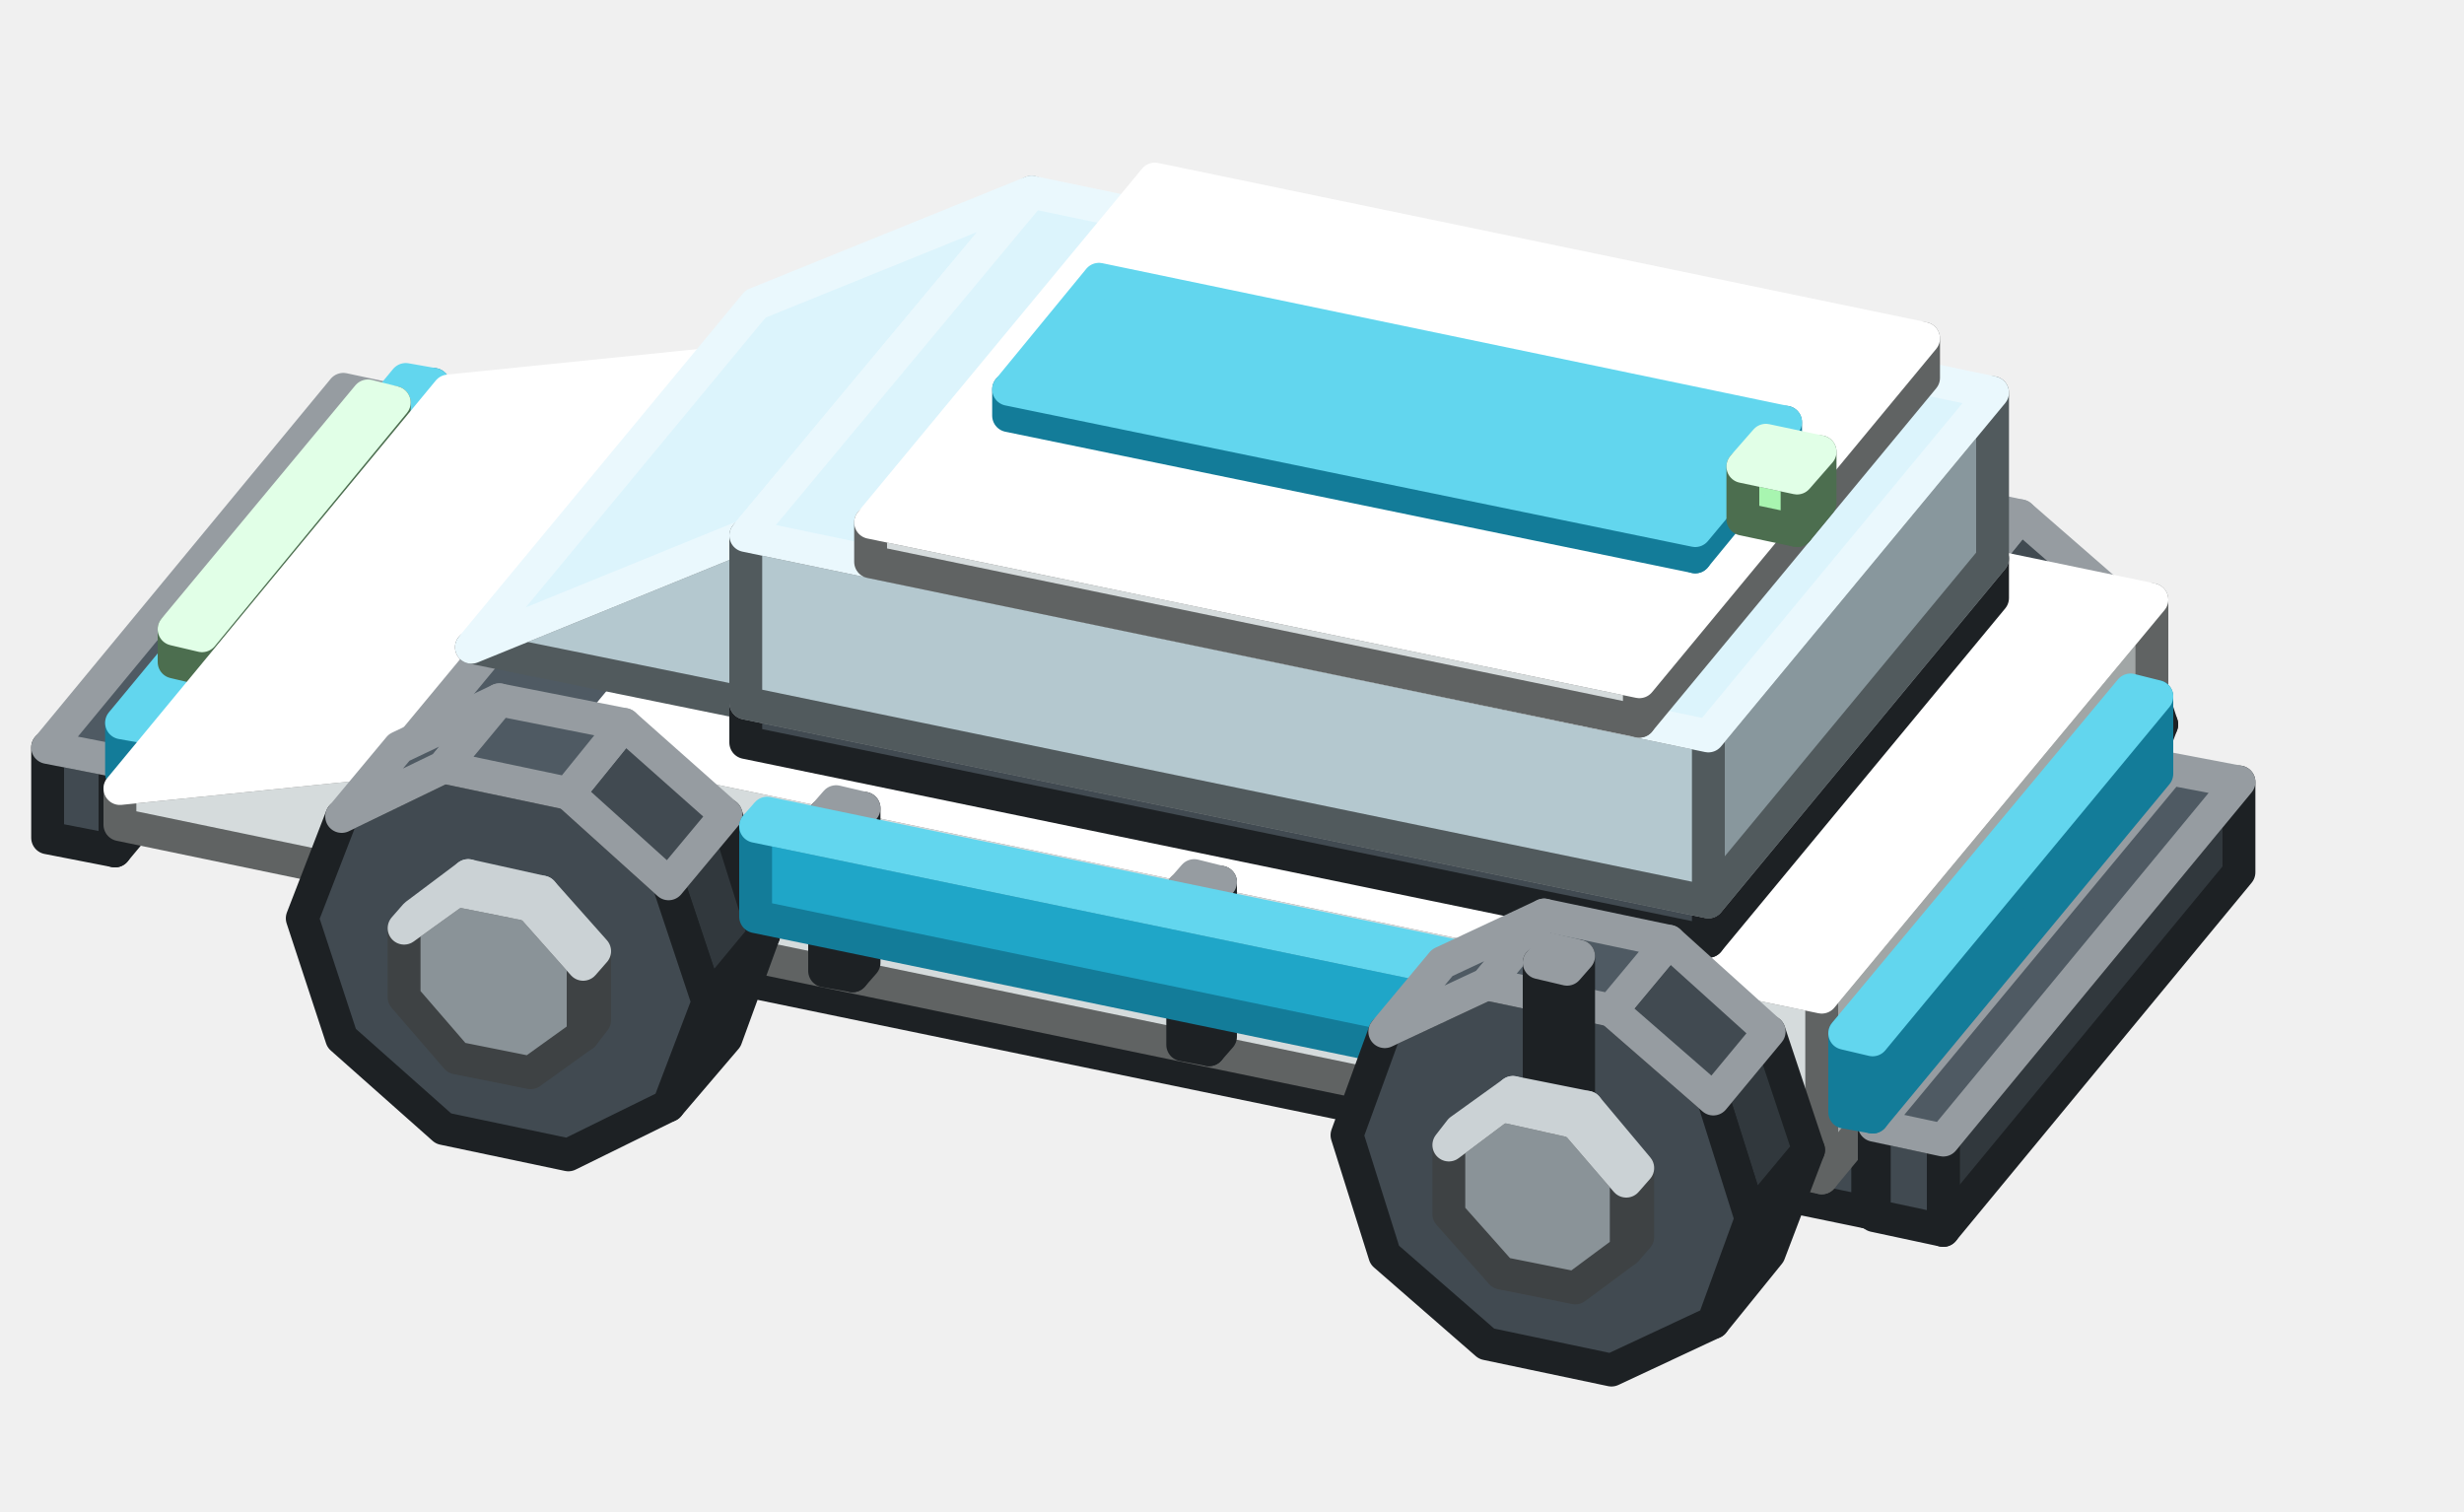
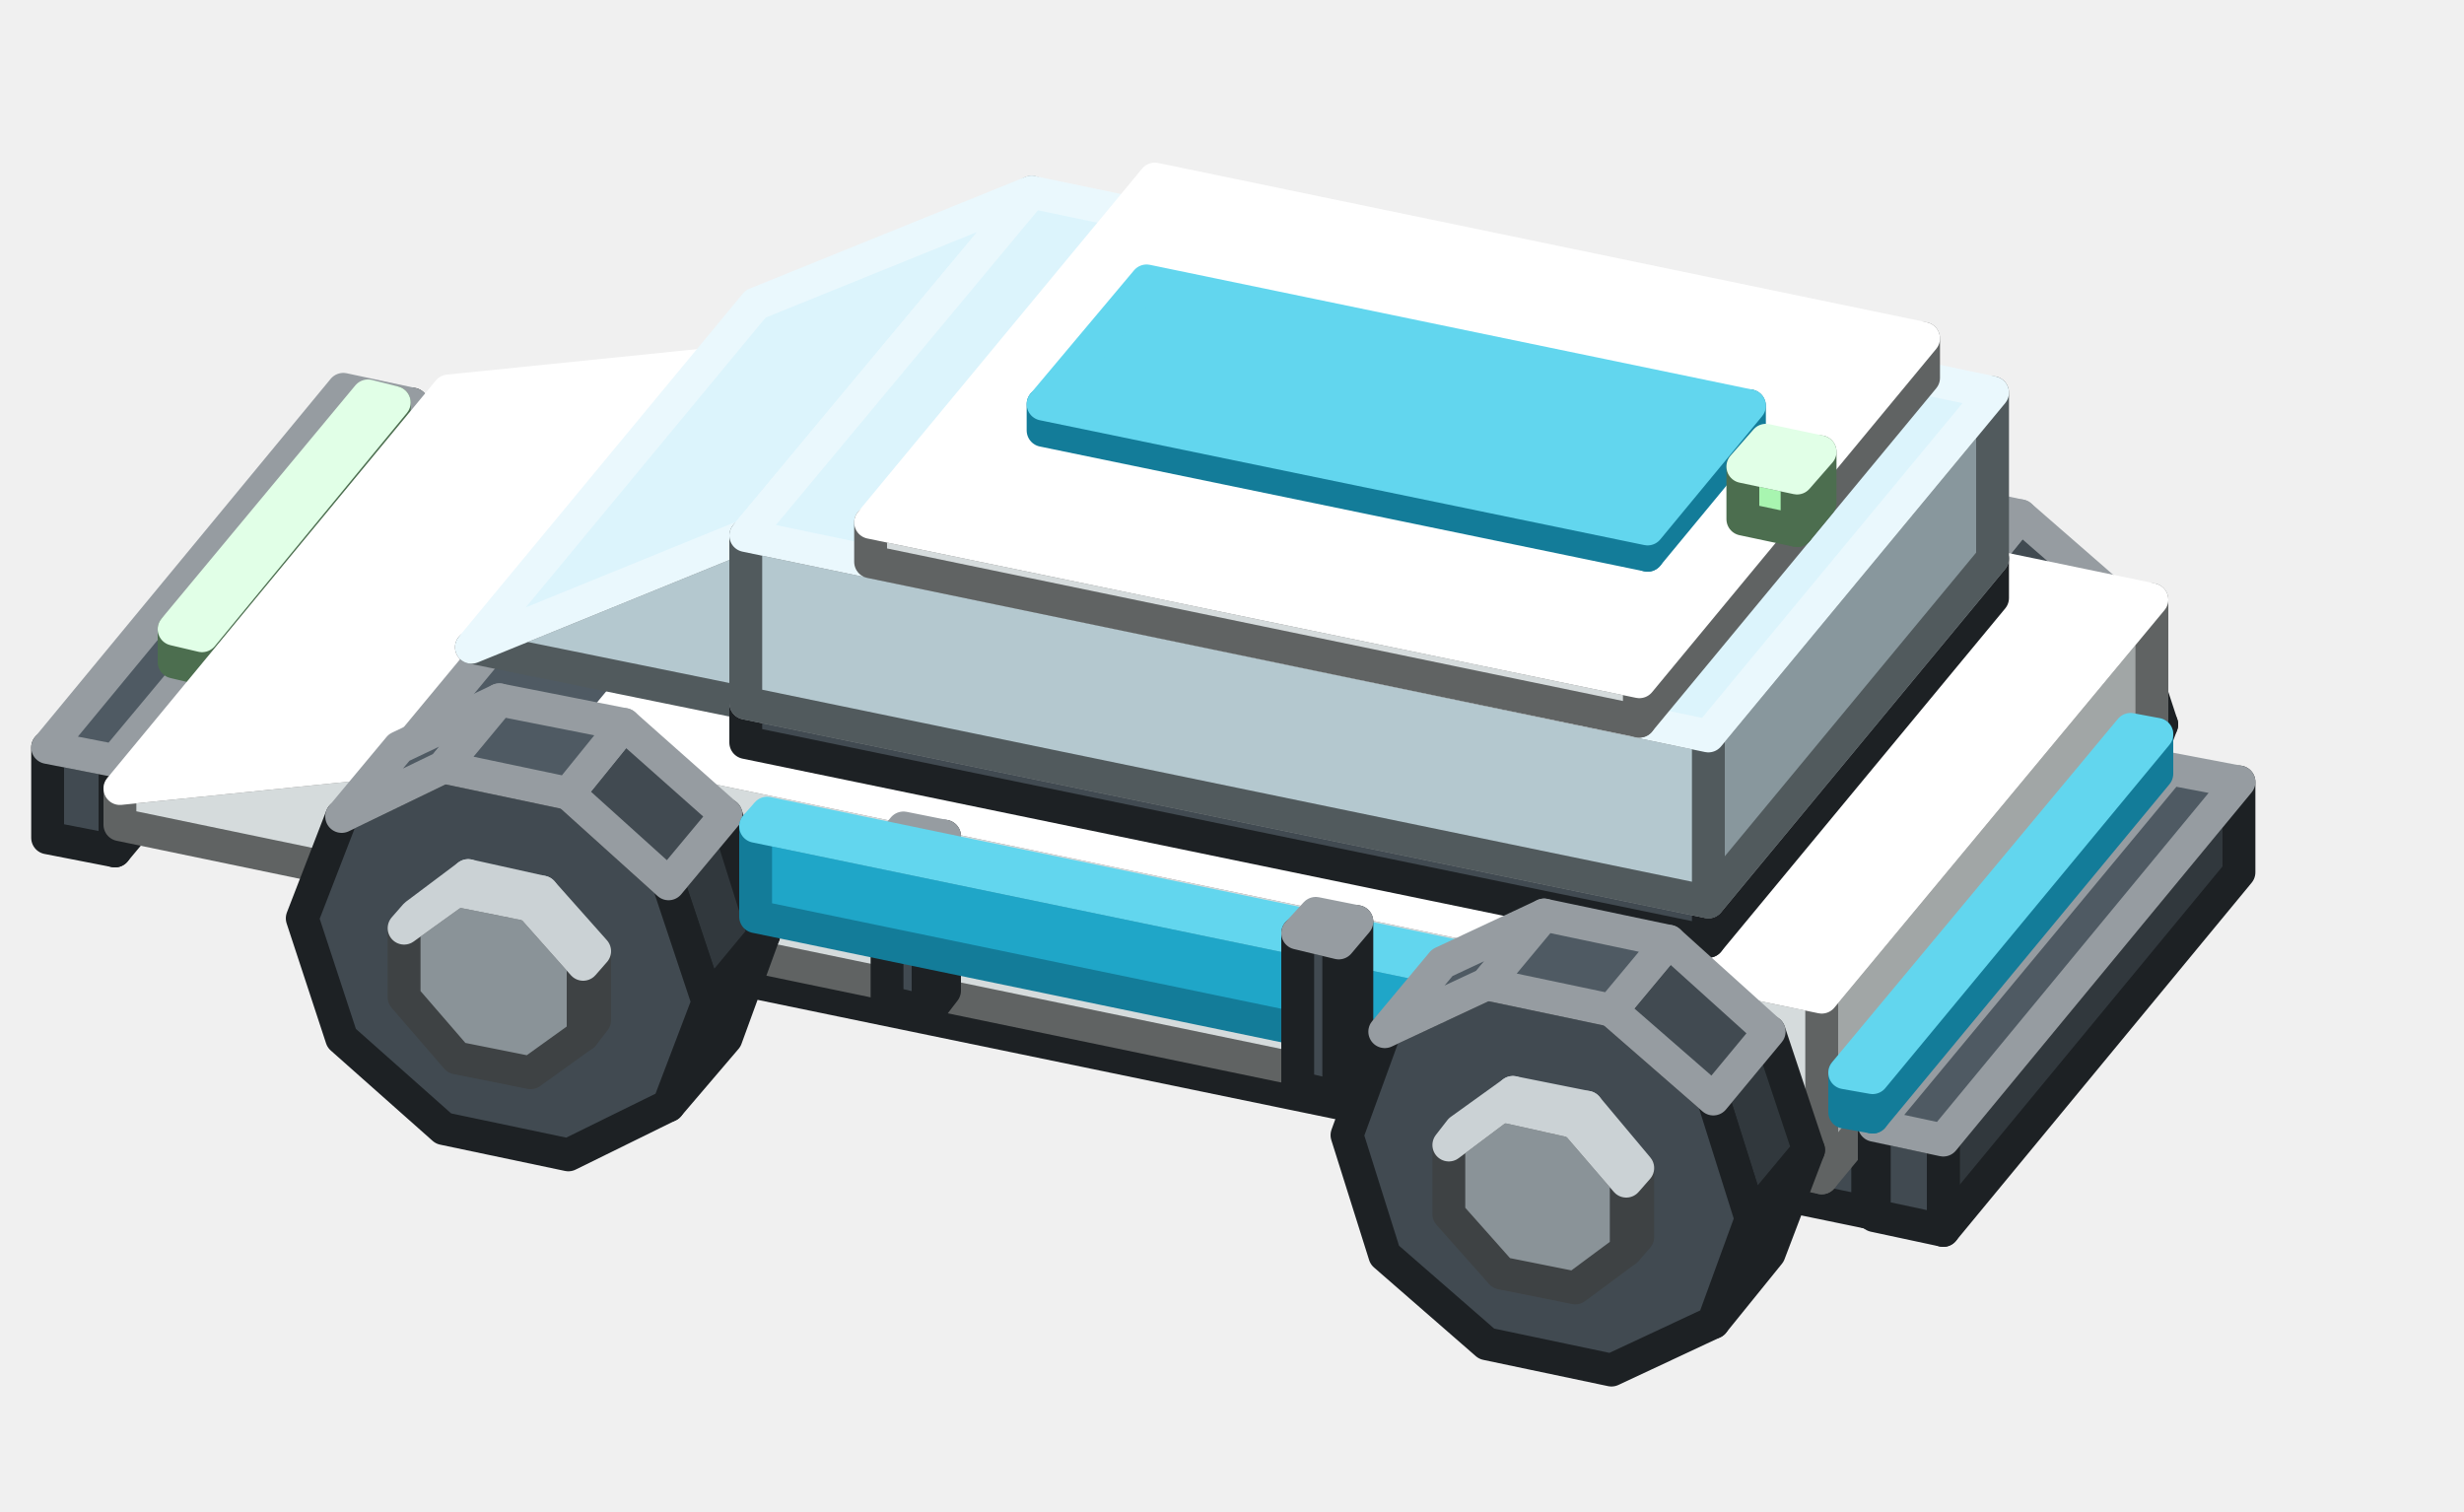
<svg xmlns="http://www.w3.org/2000/svg" width="150" height="92" viewBox="0 0 150 92">
  <g stroke-width="2" stroke-linejoin="round">
    <polygon points="61.1,32 61.1,27.8 61.8,27 61.8,31.2" fill="#686F73" stroke="#3E4244" />
    <polygon points="53.4,23.2 50.3,25.5 50.3,29.8 53.4,33.4 57.9,34.3 61.1,32 61.1,27.8 57.9,24.2" fill="#8A9398" stroke="#3E4244" />
    <polygon points="53.4,23.2 50.3,25.5 51,24.7 54.1,22.4" fill="#A8B3B9" stroke="#CBD2D5" />
    <polygon points="61.1,27.8 57.9,24.2 58.6,23.3 61.8,27" fill="#8A9398" stroke="#CBD2D5" />
    <polygon points="57.9,24.2 53.4,23.2 54.1,22.4 58.6,23.3" fill="#A8B3B9" stroke="#CBD2D5" />
    <polygon points="62.2,41.4 64.5,35.1 68,30.9 65.7,37.2" fill="#31383D" stroke="#1D2124" />
    <polygon points="64.5,35.1 62.2,27.9 65.7,23.7 68,30.9" fill="#31383D" stroke="#1D2124" />
    <polygon points="48.4,20.8 42.3,23.7 39.9,30 42.3,37.3 48.4,42.8 56,44.3 62.2,41.4 64.5,35.1 62.2,27.9 56,22.4" fill="#414A51" stroke="#1D2124" />
    <polygon points="48.4,20.8 42.3,23.7 45.7,19.5 51.9,16.6" fill="#4F5A63" stroke="#969CA1" />
    <polygon points="62.2,27.9 56,22.4 59.5,18.2 65.7,23.7" fill="#414A51" stroke="#969CA1" />
    <polygon points="56,22.4 48.4,20.8 51.9,16.6 59.5,18.2" fill="#4F5A63" stroke="#969CA1" />
+     <polygon points="79.3,34 78.3,35.2 78.3,25.8 79.3,24.6" fill="#31383D" stroke="#1D2124" />
+     <polygon points="78.3,35.2 75.8,34.7 75.8,25.3 78.3,25.8" fill="#414A51" stroke="#1D2124" />
+     <polygon points="76.8,24 79.3,24.6 78.3,25.8 75.8,25.3" fill="#4F5A63" stroke="#969CA1" />
    <polygon points="25.1,30.1 7,51.8 7,46.3 25.1,24.6" fill="#31383D" stroke="#1D2124" />
    <polygon points="7,51.8 2.9,51 2.9,45.5 7,46.3" fill="#414A51" stroke="#1D2124" />
    <polygon points="20.9,23.7 25.1,24.6 7,46.3 2.9,45.5" fill="#4F5A63" stroke="#969CA1" />
-     <polygon points="26.4,26.5 9.1,47.4 9.1,44.3 26.4,23.4" fill="#137C99" stroke="#137C99" />
-     <polygon points="9.1,47.4 7.4,47.1 7.4,44 9.1,44.3" fill="#1FA6C8" stroke="#137C99" />
-     <polygon points="24.7,23.1 26.4,23.4 9.1,44.3 7.4,44" fill="#62D6EE" stroke="#62D6EE" />
    <polygon points="24,26.4 12.3,40.7 12.3,38.7 24,24.5" fill="#7FB985" stroke="#4C6E4F" />
    <polygon points="12.3,40.7 10.6,40.3 10.6,38.3 12.3,38.7" fill="#A8F5B0" stroke="#4C6E4F" />
    <polygon points="22.4,24.1 24,24.5 12.3,38.7 10.6,38.3" fill="#CDFFD7" stroke="#E1FFE7" />
    <polygon points="124.7,45.2 124.7,41 125.4,40.1 125.4,44.3" fill="#686F73" stroke="#3E4244" />
    <polygon points="117,36.4 113.8,38.7 113.8,42.9 117,46.6 121.5,47.5 124.7,45.2 124.7,41 121.5,37.3" fill="#8A9398" stroke="#3E4244" />
    <polygon points="117,36.4 113.8,38.7 114.5,37.9 117.7,35.6" fill="#A8B3B9" stroke="#CBD2D5" />
    <polygon points="124.7,41 121.5,37.3 122.2,36.5 125.4,40.1" fill="#8A9398" stroke="#CBD2D5" />
    <polygon points="121.5,37.3 117,36.4 117.7,35.6 122.2,36.5" fill="#A8B3B9" stroke="#CBD2D5" />
-     <polygon points="73,33.9 72.3,34.7 72.3,25.3 73,24.5" fill="#31383D" stroke="#1D2124" />
-     <polygon points="72.3,34.7 70.7,34.4 70.7,25 72.3,25.3" fill="#414A51" stroke="#1D2124" />
-     <polygon points="71.3,24.1 73,24.5 72.3,25.3 70.7,25" fill="#4F5A63" stroke="#969CA1" />
-     <polygon points="94.8,38.4 94.1,39.2 94.1,29.8 94.8,29" fill="#31383D" stroke="#1D2124" />
-     <polygon points="94.1,39.2 92.4,38.9 92.4,29.5 94.1,29.8" fill="#414A51" stroke="#1D2124" />
-     <polygon points="93.1,28.6 94.8,29 94.1,29.8 92.4,29.5" fill="#4F5A63" stroke="#969CA1" />
+     <polygon points="104.4,39.2 103.4,40.4 103.4,31 104.4,29.8" fill="#31383D" stroke="#1D2124" />
+     <polygon points="103.4,40.4 100.9,39.9 100.9,30.5 103.4,31" fill="#414A51" stroke="#1D2124" />
+     <polygon points="101.9,29.2 104.4,29.8 103.4,31 100.9,30.5" fill="#4F5A63" stroke="#969CA1" />
    <polygon points="120.7,41.4 120,42.2 120,36.8 120.7,35.9" fill="#137C99" stroke="#137C99" />
    <polygon points="120,42.2 66.5,31.2 66.5,25.7 120,36.8" fill="#1FA6C8" stroke="#137C99" />
    <polygon points="67.2,24.8 120.7,35.9 120,36.8 66.5,25.7" fill="#62D6EE" stroke="#62D6EE" />
    <polygon points="55.8,31.8 35.7,56.1 35.7,45.1 55.8,20.9" fill="#A1A6A6" stroke="#606363" />
    <polygon points="35.7,56.1 7.3,50.2 7.3,48 35.7,45.1" fill="#D5DBDC" stroke="#606363" />
    <polygon points="27.3,23.8 55.8,20.9 35.7,45.1 7.3,48" fill="#FFFFFF" stroke="#FFFFFF" />
    <polygon points="125.7,54.6 128.1,48.3 131.6,44.1 129.2,50.4" fill="#31383D" stroke="#1D2124" />
    <polygon points="128.1,48.3 125.7,41 129.2,36.8 131.6,44.1" fill="#31383D" stroke="#1D2124" />
    <polygon points="112,34 105.8,36.9 103.5,43.2 105.8,50.5 112,55.9 119.6,57.5 125.7,54.6 128.1,48.3 125.7,41 119.6,35.6" fill="#414A51" stroke="#1D2124" />
    <polygon points="112,34 105.8,36.9 109.3,32.7 115.4,29.8" fill="#4F5A63" stroke="#969CA1" />
    <polygon points="125.7,41 119.6,35.6 123,31.4 129.2,36.8" fill="#414A51" stroke="#969CA1" />
    <polygon points="119.6,35.6 112,34 115.4,29.8 123,31.4" fill="#4F5A63" stroke="#969CA1" />
-     <polygon points="116.5,42.9 115.8,43.7 115.8,34.3 116.5,33.5" fill="#31383D" stroke="#1D2124" />
-     <polygon points="115.8,43.7 114.1,43.4 114.1,34 115.8,34.3" fill="#414A51" stroke="#1D2124" />
-     <polygon points="114.8,33.1 116.5,33.5 115.8,34.3 114.1,34" fill="#4F5A63" stroke="#969CA1" />
    <polygon points="128.3,56.3 113.7,73.8 113.7,68.3 128.3,50.8" fill="#31383D" stroke="#1D2124" />
    <polygon points="113.7,73.8 21.7,54.8 21.7,49.3 113.7,68.3" fill="#414A51" stroke="#1D2124" />
    <polygon points="36.3,31.7 128.3,50.8 113.7,68.3 21.7,49.3" fill="#4F5A63" stroke="#969CA1" />
    <polygon points="131,47.4 110.9,71.7 110.9,60.7 131,36.5" fill="#A1A6A6" stroke="#606363" />
    <polygon points="110.9,71.7 35.7,56.1 35.7,45.1 110.9,60.7" fill="#D5DBDC" stroke="#606363" />
    <polygon points="55.8,20.9 131,36.5 110.9,60.7 35.7,45.1" fill="#FFFFFF" stroke="#FFFFFF" />
    <polygon points="62.8,21.9 45.4,42.8 45.4,32.6 62.8,11.7" fill="#88979D" stroke="#515A5D" />
    <polygon points="45.4,42.8 28.7,39.4 45.4,32.6" fill="#B4C8CF" stroke="#515A5D" />
    <polygon points="46,18.5 62.8,11.7 45.4,32.6 28.7,39.4" fill="#DCF4FC" stroke="#EAF8FD" />
    <polygon points="121.3,36.4 104,57.3 104,54.9 121.3,34" fill="#31383D" stroke="#1D2124" />
    <polygon points="104,57.3 45.4,45.2 45.4,42.8 104,54.9" fill="#414A51" stroke="#1D2124" />
    <polygon points="62.8,21.9 121.3,34 104,54.9 45.4,42.8" fill="#4F5A63" stroke="#969CA1" />
    <polygon points="40.7,67.3 43.1,61 46.5,56.9 44.2,63.2" fill="#31383D" stroke="#1D2124" />
    <polygon points="43.1,61 40.7,53.8 44.2,49.6 46.5,56.9" fill="#31383D" stroke="#1D2124" />
    <polygon points="27,46.7 20.8,49.7 18.4,55.9 20.8,63.2 27,68.7 34.6,70.3 40.7,67.3 43.1,61 40.7,53.8 34.6,48.3" fill="#414A51" stroke="#1D2124" />
    <polygon points="27,46.7 20.8,49.7 24.3,45.5 30.4,42.6" fill="#4F5A63" stroke="#969CA1" />
    <polygon points="40.7,53.8 34.6,48.3 38,44.1 44.2,49.6" fill="#414A51" stroke="#969CA1" />
    <polygon points="34.6,48.3 27,46.7 30.4,42.6 38,44.1" fill="#4F5A63" stroke="#969CA1" />
    <polygon points="121.3,34 104,54.9 104,44.8 121.3,23.9" fill="#88979D" stroke="#515A5D" />
    <polygon points="104,54.9 45.4,42.8 45.4,32.6 104,44.8" fill="#B4C8CF" stroke="#515A5D" />
    <polygon points="62.8,11.7 121.3,23.9 104,44.8 45.4,32.6" fill="#DCF4FC" stroke="#EAF8FD" />
    <polygon points="35.5,63 35.5,58.7 36.2,57.9 36.2,62.1" fill="#686F73" stroke="#3E4244" />
    <polygon points="27.8,54.2 24.6,56.5 24.6,60.7 27.8,64.4 32.3,65.3 35.5,63 35.5,58.7 32.3,55.1" fill="#8A9398" stroke="#3E4244" />
    <polygon points="27.8,54.2 24.6,56.5 25.3,55.7 28.5,53.3" fill="#A8B3B9" stroke="#CBD2D5" />
    <polygon points="35.5,58.7 32.3,55.1 33,54.3 36.2,57.9" fill="#8A9398" stroke="#CBD2D5" />
    <polygon points="32.3,55.1 27.8,54.2 28.5,53.3 33,54.3" fill="#A8B3B9" stroke="#CBD2D5" />
    <polygon points="136.3,53.1 118.3,74.9 118.3,69.4 136.3,47.6" fill="#31383D" stroke="#1D2124" />
    <polygon points="118.3,74.9 114.1,74 114.1,68.5 118.3,69.4" fill="#414A51" stroke="#1D2124" />
    <polygon points="132.1,46.8 136.3,47.6 118.3,69.4 114.1,68.5" fill="#4F5A63" stroke="#969CA1" />
    <polygon points="117.1,23 99.8,43.9 99.8,41.5 117.1,20.6" fill="#A1A6A6" stroke="#606363" />
    <polygon points="99.8,43.9 53,34.2 53,31.8 99.8,41.5" fill="#D5DBDC" stroke="#606363" />
    <polygon points="70.3,10.9 117.1,20.6 99.8,41.5 53,31.8" fill="#FFFFFF" stroke="#FFFFFF" />
-     <polygon points="108.7,27.2 103.2,33.9 103.2,32.3 108.7,25.7" fill="#137C99" stroke="#137C99" />
-     <polygon points="103.2,33.9 61.4,25.3 61.4,23.7 103.2,32.3" fill="#1FA6C8" stroke="#137C99" />
-     <polygon points="66.9,17 108.7,25.7 103.2,32.3 61.4,23.7" fill="#62D6EE" stroke="#62D6EE" />
-     <polygon points="131.3,47.1 114,68 114,63.3 131.3,42.4" fill="#137C99" stroke="#137C99" />
-     <polygon points="114,68 112.3,67.7 112.3,62.9 114,63.3" fill="#1FA6C8" stroke="#137C99" />
-     <polygon points="129.7,42 131.3,42.4 114,63.3 112.3,62.9" fill="#62D6EE" stroke="#62D6EE" />
-     <polygon points="52.6,58.6 51.9,59.4 51.9,50 52.6,49.2" fill="#31383D" stroke="#1D2124" />
-     <polygon points="51.9,59.4 50.2,59.1 50.2,49.6 51.9,50" fill="#414A51" stroke="#1D2124" />
-     <polygon points="50.9,48.8 52.6,49.2 51.9,50 50.2,49.6" fill="#4F5A63" stroke="#969CA1" />
-     <polygon points="74.3,63.1 73.6,63.9 73.6,54.5 74.3,53.7" fill="#31383D" stroke="#1D2124" />
-     <polygon points="73.6,63.9 72,63.6 72,54.1 73.6,54.5" fill="#414A51" stroke="#1D2124" />
-     <polygon points="72.7,53.3 74.3,53.7 73.6,54.5 72,54.1" fill="#4F5A63" stroke="#969CA1" />
+     <polygon points="131.3,47.1 114,68 114,65.6 131.3,44.7" fill="#137C99" stroke="#137C99" />
+     <polygon points="114,68 112.3,67.7 112.3,65.3 114,65.6" fill="#1FA6C8" stroke="#137C99" />
+     <polygon points="129.7,44.4 131.3,44.7 114,65.6 112.3,65.3" fill="#62D6EE" stroke="#62D6EE" />
+     <polygon points="106.5,26.3 100.3,33.8 100.3,32.2 106.5,24.7" fill="#137C99" stroke="#137C99" />
+     <polygon points="100.3,33.8 63.5,26.2 63.5,24.6 100.3,32.2" fill="#1FA6C8" stroke="#137C99" />
+     <polygon points="69.8,17.1 106.5,24.7 100.3,32.2 63.5,24.6" fill="#62D6EE" stroke="#62D6EE" />
+     <polygon points="57.5,60.3 56.5,61.6 56.5,52.2 57.5,50.9" fill="#31383D" stroke="#1D2124" />
+     <polygon points="56.5,61.6 54,61 54,51.6 56.5,52.2" fill="#414A51" stroke="#1D2124" />
+     <polygon points="55,50.4 57.5,50.9 56.5,52.2 54,51.6" fill="#4F5A63" stroke="#969CA1" />
    <polygon points="100.2,66.1 99.6,66.9 99.6,61.4 100.2,60.6" fill="#137C99" stroke="#137C99" />
    <polygon points="99.6,66.9 46,55.8 46,50.3 99.6,61.4" fill="#1FA6C8" stroke="#137C99" />
    <polygon points="46.7,49.5 100.2,60.6 99.6,61.4 46,50.3" fill="#62D6EE" stroke="#62D6EE" />
    <polygon points="110.8,30.6 109.4,32.3 109.4,29.1 110.8,27.5" fill="#7FB985" stroke="#4C6E4F" />
    <polygon points="109.4,32.3 106.1,31.6 106.1,28.4 109.4,29.1" fill="#A8F5B0" stroke="#4C6E4F" />
    <polygon points="107.5,26.8 110.8,27.5 109.4,29.1 106.1,28.4" fill="#CDFFD7" stroke="#E1FFE7" />
+     <polygon points="82.6,65.5 81.5,66.8 81.5,57.4 82.6,56.1" fill="#31383D" stroke="#1D2124" />
+     <polygon points="81.5,66.8 79,66.2 79,56.8 81.5,57.4" fill="#414A51" stroke="#1D2124" />
+     <polygon points="80.1,55.6 82.6,56.1 81.5,57.4 79,56.8" fill="#4F5A63" stroke="#969CA1" />
    <polygon points="104.3,80.5 106.6,74.2 110.1,70 107.7,76.3" fill="#31383D" stroke="#1D2124" />
    <polygon points="106.6,74.2 104.3,66.9 107.7,62.8 110.1,70" fill="#31383D" stroke="#1D2124" />
    <polygon points="90.5,59.9 84.3,62.8 82,69.1 84.3,76.4 90.5,81.8 98.1,83.4 104.3,80.5 106.6,74.2 104.3,66.9 98.1,61.5" fill="#414A51" stroke="#1D2124" />
    <polygon points="90.5,59.9 84.3,62.8 87.8,58.6 94,55.7" fill="#4F5A63" stroke="#969CA1" />
    <polygon points="104.3,66.9 98.1,61.5 101.6,57.3 107.7,62.8" fill="#414A51" stroke="#969CA1" />
    <polygon points="98.1,61.5 90.5,59.9 94,55.7 101.6,57.3" fill="#4F5A63" stroke="#969CA1" />
-     <polygon points="96.1,67.6 95.4,68.4 95.4,59 96.1,58.2" fill="#31383D" stroke="#1D2124" />
-     <polygon points="95.4,68.4 93.7,68.1 93.7,58.6 95.4,59" fill="#414A51" stroke="#1D2124" />
-     <polygon points="94.4,57.8 96.1,58.2 95.4,59 93.7,58.6" fill="#4F5A63" stroke="#969CA1" />
    <polygon points="99,76.1 99,71.9 99.7,71.1 99.7,75.3" fill="#686F73" stroke="#3E4244" />
    <polygon points="91.4,67.3 88.2,69.7 88.2,73.9 91.4,77.5 95.9,78.4 99,76.1 99,71.9 95.9,68.3" fill="#8A9398" stroke="#3E4244" />
    <polygon points="91.4,67.3 88.2,69.7 88.9,68.8 92.1,66.5" fill="#A8B3B9" stroke="#CBD2D5" />
    <polygon points="99,71.9 95.9,68.3 96.6,67.4 99.7,71.1" fill="#8A9398" stroke="#CBD2D5" />
    <polygon points="95.9,68.3 91.4,67.3 92.1,66.5 96.6,67.4" fill="#A8B3B9" stroke="#CBD2D5" />
  </g>
</svg>
